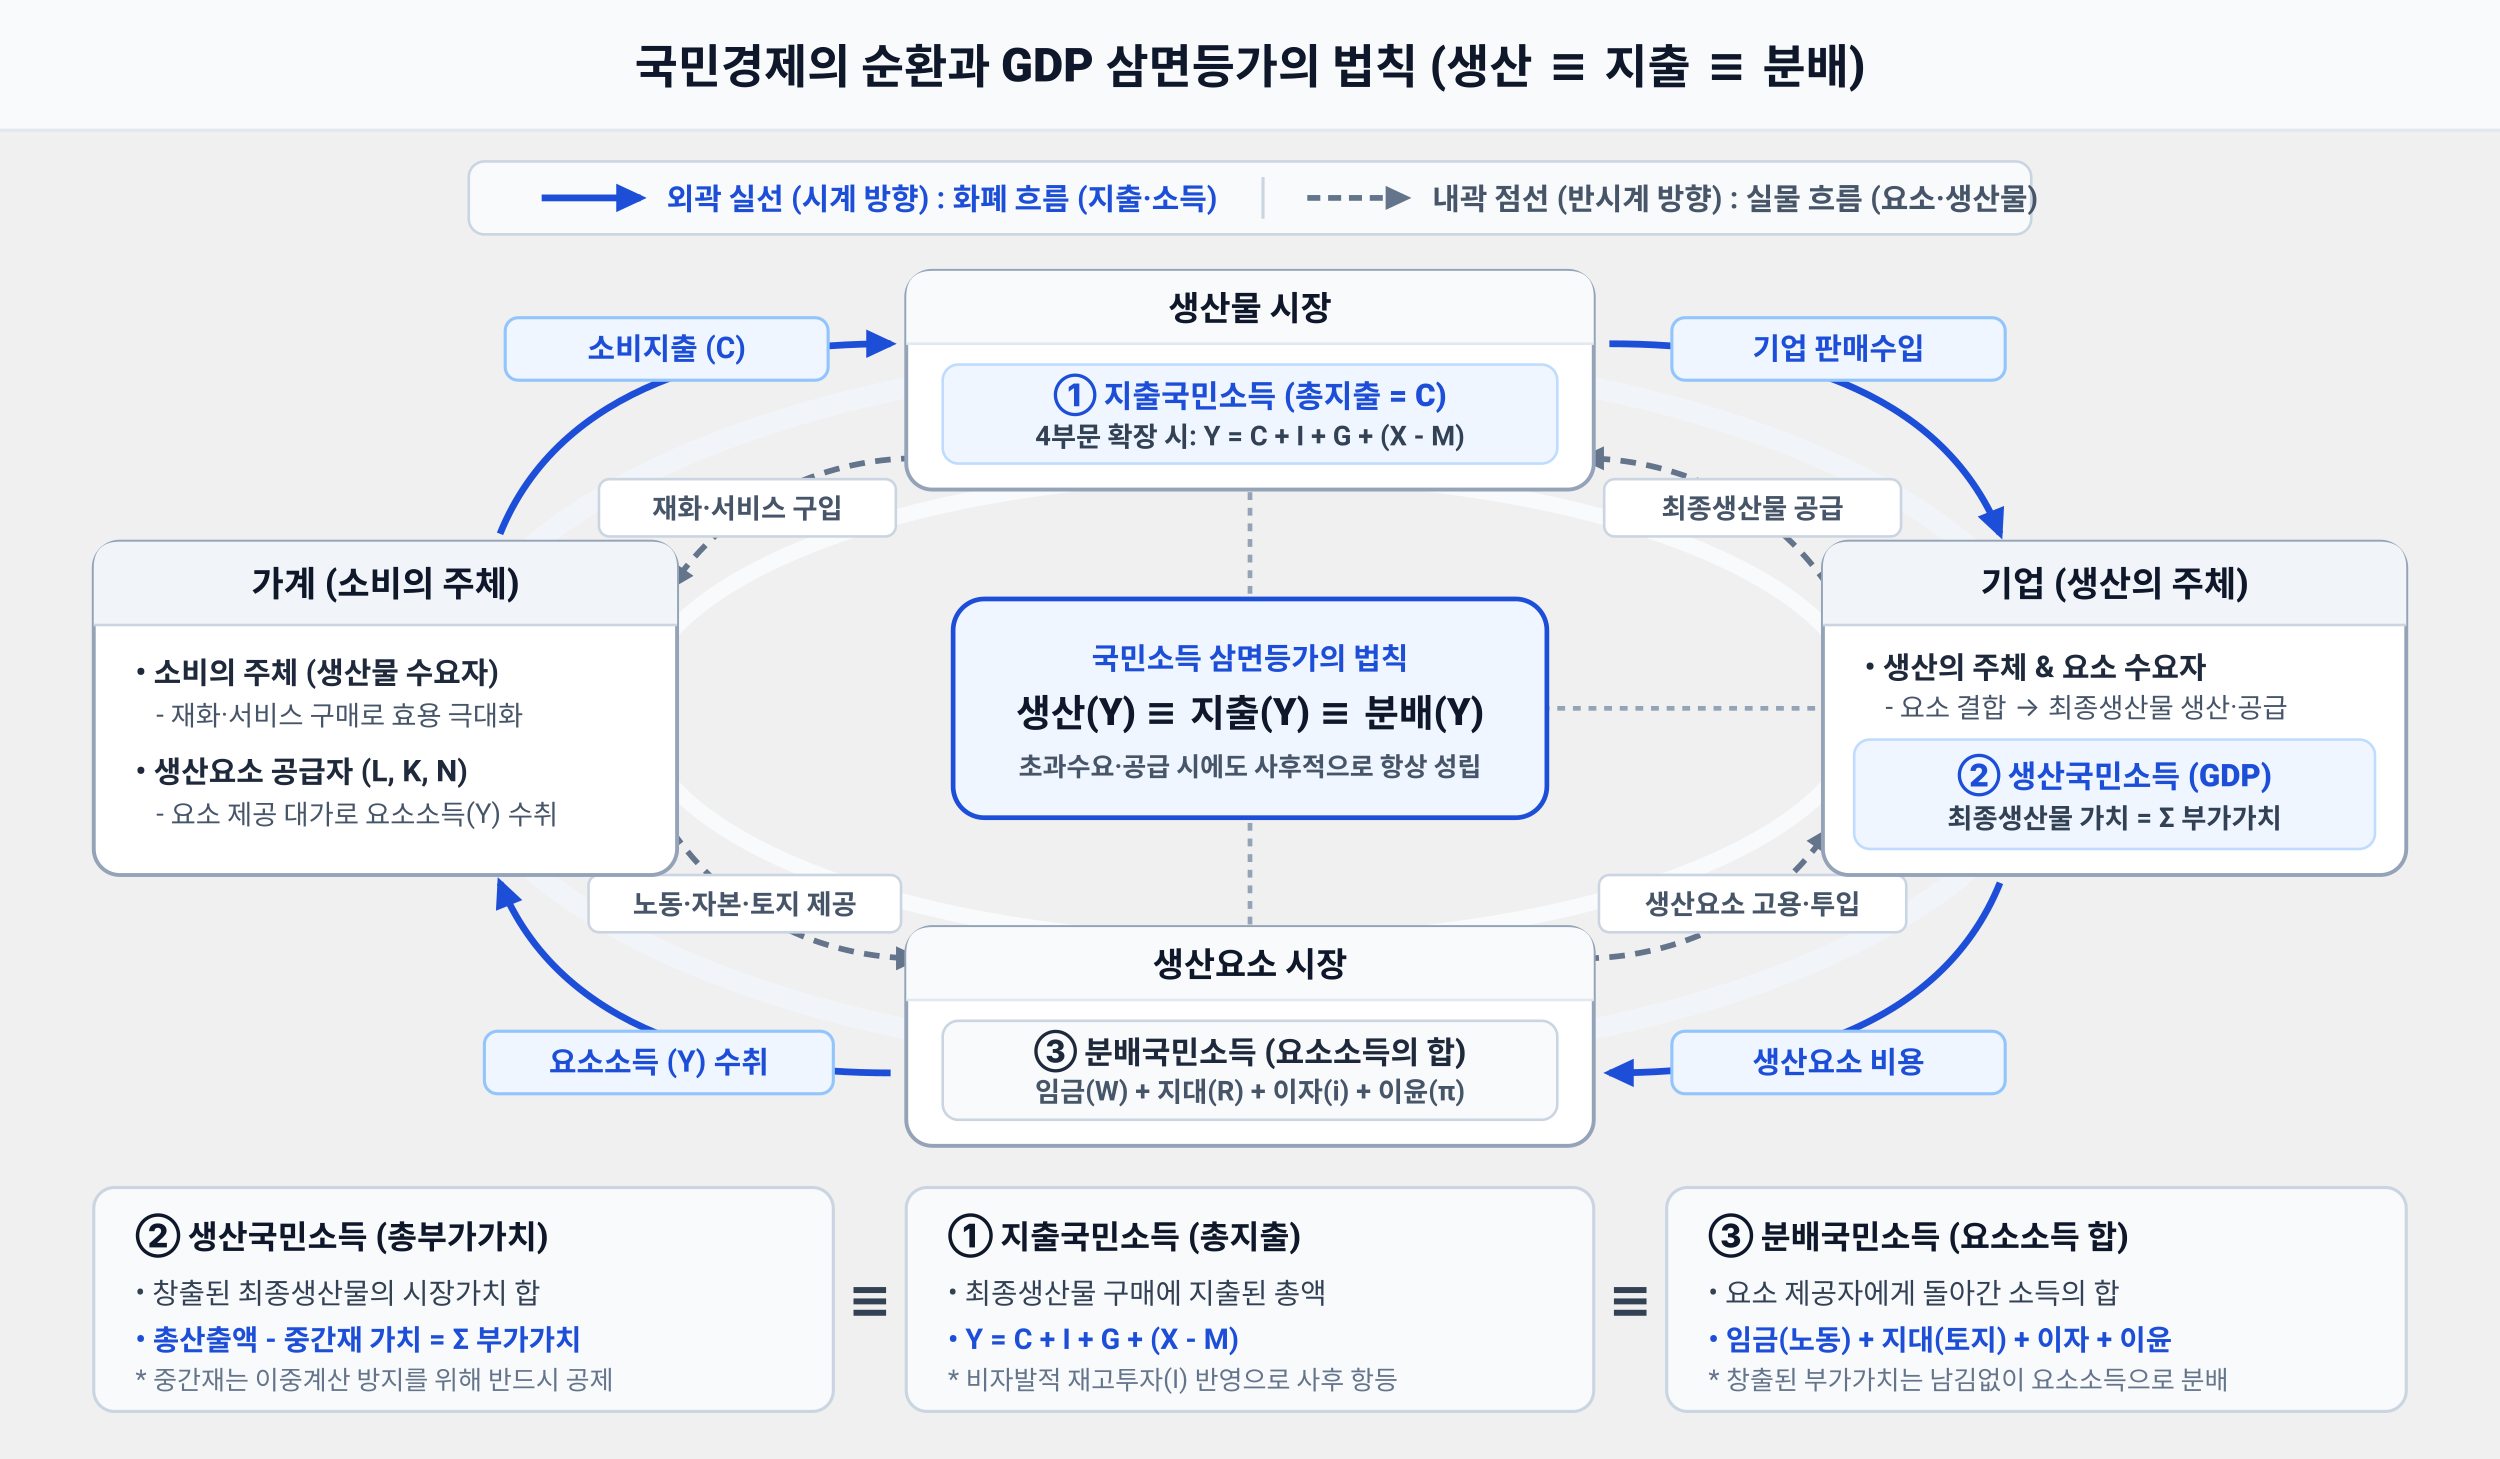
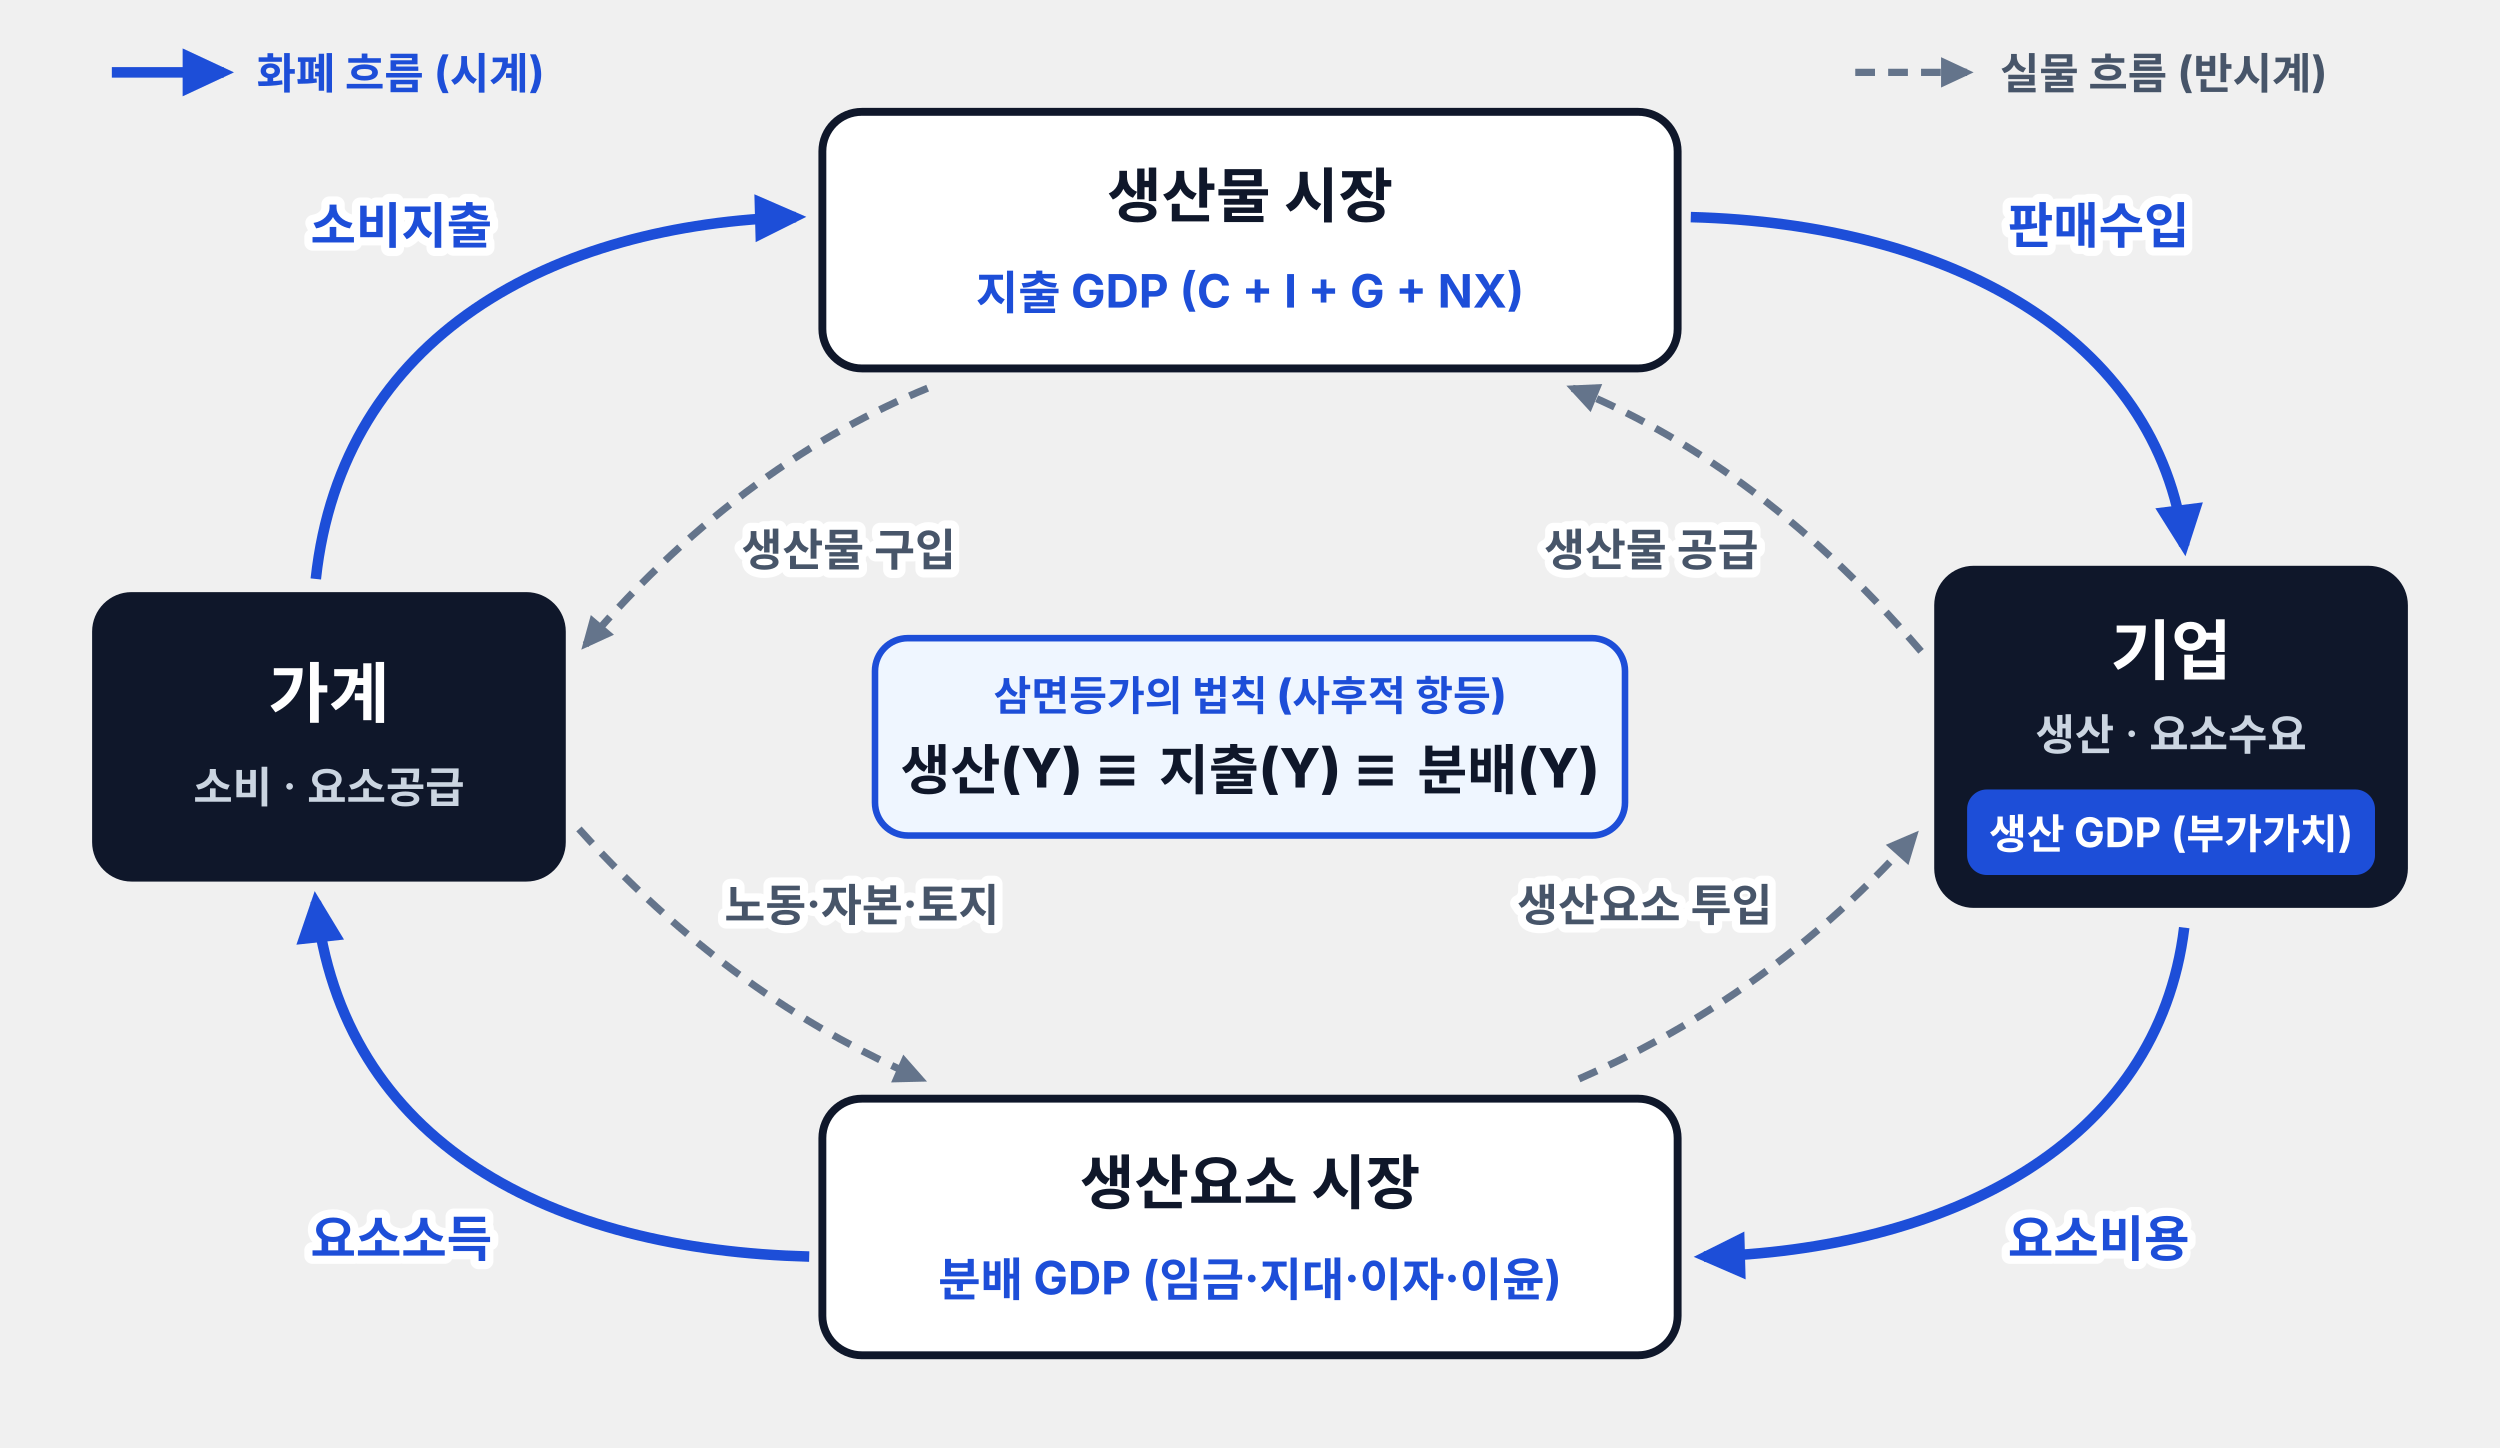
- <svg xmlns="http://www.w3.org/2000/svg" viewBox="0 0 960 560" width="100%" height="100%" style="background:#ffffff; font-family:'Pretendard', -apple-system, BlinkMacSystemFont, 'Segoe UI', Roboto, sans-serif;">
+ <svg xmlns="http://www.w3.org/2000/svg" viewBox="0 0 760 440" width="1140" height="660" style="background:#ffffff; font-family:'Pretendard', -apple-system, BlinkMacSystemFont, 'Apple SD Gothic Neo', sans-serif;">
  <defs>
-     <marker id="arrow-money" viewBox="0 0 10 10" refX="7" refY="5" markerWidth="6" markerHeight="6" orient="auto">
+     <style>
+       .halo { paint-order: stroke; stroke: #ffffff; stroke-width: 5px; stroke-linejoin: round; }
+     </style>
+     <marker id="arr-money" viewBox="0 0 10 10" refX="7" refY="5" markerWidth="6.5" markerHeight="6.5" orient="auto">
      <path d="M 1 1.5 L 8.5 5 L 1 8.5 z" fill="#1d4ed8" />
    </marker>
-     <marker id="arrow-real" viewBox="0 0 10 10" refX="7" refY="5" markerWidth="6" markerHeight="6" orient="auto">
+     <marker id="arr-real" viewBox="0 0 10 10" refX="7" refY="5" markerWidth="6" markerHeight="6" orient="auto">
      <path d="M 1 1.5 L 8.5 5 L 1 8.5 z" fill="#64748b" />
    </marker>
  </defs>
-   <rect x="0" y="0" width="960" height="50" fill="#f8fafc" />
-   <text x="480" y="32" font-size="18" font-weight="800" text-anchor="middle" fill="#0f172a">국민경제의 순환과 GDP 삼면등가의 법칙 (생산 ≡ 지출 ≡ 분배)</text>
-   <line x1="0" y1="50" x2="960" y2="50" stroke="#e2e8f0" stroke-width="1.2" />
-   <g transform="translate(180, 62)">
-     <rect x="0" y="0" width="600" height="28" rx="6" fill="#f8fafc" stroke="#cbd5e1" stroke-width="1" />
-     <line x1="28" y1="14" x2="66" y2="14" stroke="#1d4ed8" stroke-width="2.6" marker-end="url(#arrow-money)" />
-     <text x="76" y="18.5" font-size="11.5" font-weight="700" fill="#1d4ed8">외곽 실선 (시계 방향) : 화폐 흐름 (지출·소득)</text>
-     <line x1="305" y1="6" x2="305" y2="22" stroke="#cbd5e1" stroke-width="1.2" />
-     <line x1="322" y1="14" x2="360" y2="14" stroke="#64748b" stroke-width="2.2" stroke-dasharray="5,3" marker-end="url(#arrow-real)" />
-     <text x="370" y="18.5" font-size="11.5" font-weight="700" fill="#475569">내곽 점선 (반시계 방향) : 실물 흐름 (요소·생산물)</text>
-   </g>
-   <ellipse cx="480" cy="272" rx="310" ry="136" fill="none" stroke="#f1f5f9" stroke-width="8" />
-   <ellipse cx="480" cy="272" rx="235" ry="90" fill="none" stroke="#f8fafc" stroke-width="6" />
-   <path d="M 192 205 C 215 148, 280 132, 342 132" fill="none" stroke="#1d4ed8" stroke-width="2.6" marker-end="url(#arrow-money)" />
-   <g transform="translate(194, 122)">
-     <rect x="0" y="0" width="124" height="24" rx="5" fill="#eff6ff" stroke="#93c5fd" stroke-width="1.2" />
-     <text x="62" y="16" font-size="11.5" font-weight="700" fill="#1d4ed8" text-anchor="middle">소비지출 (C)</text>
-   </g>
-   <path d="M 618 132 C 680 132, 745 148, 768 205" fill="none" stroke="#1d4ed8" stroke-width="2.6" marker-end="url(#arrow-money)" />
-   <g transform="translate(642, 122)">
-     <rect x="0" y="0" width="128" height="24" rx="5" fill="#eff6ff" stroke="#93c5fd" stroke-width="1.2" />
-     <text x="64" y="16" font-size="11.5" font-weight="700" fill="#1d4ed8" text-anchor="middle">기업 판매수입</text>
-   </g>
-   <path d="M 768 339 C 745 396, 680 412, 618 412" fill="none" stroke="#1d4ed8" stroke-width="2.6" marker-end="url(#arrow-money)" />
-   <g transform="translate(642, 396)">
-     <rect x="0" y="0" width="128" height="24" rx="5" fill="#eff6ff" stroke="#93c5fd" stroke-width="1.2" />
-     <text x="64" y="16" font-size="11.5" font-weight="700" fill="#1d4ed8" text-anchor="middle">생산요소 비용</text>
-   </g>
-   <path d="M 342 412 C 280 412, 215 396, 192 339" fill="none" stroke="#1d4ed8" stroke-width="2.6" marker-end="url(#arrow-money)" />
-   <g transform="translate(186, 396)">
-     <rect x="0" y="0" width="134" height="24" rx="5" fill="#eff6ff" stroke="#93c5fd" stroke-width="1.2" />
-     <text x="67" y="16" font-size="11.5" font-weight="700" fill="#1d4ed8" text-anchor="middle">요소소득 (Y) 수취</text>
-   </g>
-   <path d="M 702 225 C 675 186, 635 176, 608 176" fill="none" stroke="#64748b" stroke-width="2.2" stroke-dasharray="6,4" marker-end="url(#arrow-real)" />
-   <g transform="translate(616, 184)">
-     <rect x="0" y="0" width="114" height="22" rx="4" fill="#ffffff" stroke="#cbd5e1" stroke-width="1" />
-     <text x="57" y="15" font-size="10.5" font-weight="700" fill="#475569" text-anchor="middle">최종생산물 공급</text>
-   </g>
-   <path d="M 352 176 C 325 176, 285 186, 258 225" fill="none" stroke="#64748b" stroke-width="2.2" stroke-dasharray="6,4" marker-end="url(#arrow-real)" />
-   <g transform="translate(230, 184)">
-     <rect x="0" y="0" width="114" height="22" rx="4" fill="#ffffff" stroke="#cbd5e1" stroke-width="1" />
-     <text x="57" y="15" font-size="10.5" font-weight="700" fill="#475569" text-anchor="middle">재화·서비스 구입</text>
-   </g>
-   <path d="M 258 319 C 285 358, 325 368, 352 368" fill="none" stroke="#64748b" stroke-width="2.2" stroke-dasharray="6,4" marker-end="url(#arrow-real)" />
-   <g transform="translate(226, 336)">
-     <rect x="0" y="0" width="120" height="22" rx="4" fill="#ffffff" stroke="#cbd5e1" stroke-width="1" />
-     <text x="60" y="15" font-size="10.5" font-weight="700" fill="#475569" text-anchor="middle">노동·자본·토지 제공</text>
-   </g>
-   <path d="M 608 368 C 635 368, 675 358, 702 319" fill="none" stroke="#64748b" stroke-width="2.2" stroke-dasharray="6,4" marker-end="url(#arrow-real)" />
-   <g transform="translate(614, 336)">
-     <rect x="0" y="0" width="118" height="22" rx="4" fill="#ffffff" stroke="#cbd5e1" stroke-width="1" />
-     <text x="59" y="15" font-size="10.5" font-weight="700" fill="#475569" text-anchor="middle">생산요소 고용·투입</text>
-   </g>
-   <g transform="translate(348, 104)">
-     <rect x="0" y="0" width="264" height="84" rx="10" fill="#ffffff" stroke="#94a3b8" stroke-width="1.5" />
-     <path d="M 0 10 Q 0 0 10 0 L 254 0 Q 264 0 264 10 L 264 28 L 0 28 Z" fill="#f8fafc" />
-     <line x1="0" y1="28" x2="264" y2="28" stroke="#e2e8f0" stroke-width="1" />
-     <text x="132" y="19" font-size="13" font-weight="800" fill="#0f172a" text-anchor="middle">생산물 시장</text>
-     <rect x="14" y="36" width="236" height="38" rx="6" fill="#eff6ff" stroke="#bfdbfe" stroke-width="1" />
-     <text x="132" y="52" font-size="12" font-weight="800" fill="#1d4ed8" text-anchor="middle">① 지출국민소득 (총지출 = C)</text>
-     <text x="132" y="67" font-size="10.5" font-weight="600" fill="#334155" text-anchor="middle">4부문 확장 시: Y = C + I + G + (X - M)</text>
-   </g>
-   <g transform="translate(348, 356)">
-     <rect x="0" y="0" width="264" height="84" rx="10" fill="#ffffff" stroke="#94a3b8" stroke-width="1.5" />
-     <path d="M 0 10 Q 0 0 10 0 L 254 0 Q 264 0 264 10 L 264 28 L 0 28 Z" fill="#f8fafc" />
-     <line x1="0" y1="28" x2="264" y2="28" stroke="#e2e8f0" stroke-width="1" />
-     <text x="132" y="19" font-size="13" font-weight="800" fill="#0f172a" text-anchor="middle">생산요소 시장</text>
-     <rect x="14" y="36" width="236" height="38" rx="6" fill="#f8fafc" stroke="#cbd5e1" stroke-width="1" />
-     <text x="132" y="52" font-size="12" font-weight="800" fill="#1e293b" text-anchor="middle">③ 분배국민소득 (요소소득의 합)</text>
-     <text x="132" y="67" font-size="10.5" font-weight="600" fill="#475569" text-anchor="middle">임금(W) + 지대(R) + 이자(i) + 이윤(π)</text>
-   </g>
-   <g transform="translate(36, 208)">
-     <rect x="0" y="0" width="224" height="128" rx="10" fill="#ffffff" stroke="#94a3b8" stroke-width="1.5" />
-     <path d="M 0 10 Q 0 0 10 0 L 214 0 Q 224 0 224 10 L 224 32 L 0 32 Z" fill="#f1f5f9" />
-     <line x1="0" y1="32" x2="224" y2="32" stroke="#cbd5e1" stroke-width="1" />
-     <text x="112" y="21" font-size="13.5" font-weight="800" fill="#0f172a" text-anchor="middle">가계 (소비의 주체)</text>
-     <text x="16" y="54" font-size="11.5" font-weight="700" fill="#1e293b">• 소비의 주체 (생산물 수요자)</text>
-     <text x="24" y="70" font-size="10.5" fill="#475569">- 재화·서비스 구매로 효용 극대화</text>
-     <text x="16" y="92" font-size="11.5" font-weight="700" fill="#1e293b">• 생산요소 공급자 (L, K, N)</text>
-     <text x="24" y="108" font-size="10.5" fill="#475569">- 요소 제공 대가로 요소소득(Y) 수취</text>
-   </g>
-   <g transform="translate(700, 208)">
-     <rect x="0" y="0" width="224" height="128" rx="10" fill="#ffffff" stroke="#94a3b8" stroke-width="1.5" />
-     <path d="M 0 10 Q 0 0 10 0 L 214 0 Q 224 0 224 10 L 224 32 L 0 32 Z" fill="#f1f5f9" />
-     <line x1="0" y1="32" x2="224" y2="32" stroke="#cbd5e1" stroke-width="1" />
-     <text x="112" y="21" font-size="13.5" font-weight="800" fill="#0f172a" text-anchor="middle">기업 (생산의 주체)</text>
-     <text x="16" y="52" font-size="11.5" font-weight="700" fill="#1e293b">• 생산의 주체 &amp; 요소 수요자</text>
-     <text x="24" y="67" font-size="10.5" fill="#475569">- 요소 결합 → 최종생산물 생산·공급</text>
-     <rect x="12" y="76" width="200" height="42" rx="6" fill="#eff6ff" stroke="#bfdbfe" stroke-width="1" />
-     <text x="112" y="94" font-size="12" font-weight="800" fill="#1d4ed8" text-anchor="middle">② 생산국민소득 (GDP)</text>
-     <text x="112" y="110" font-size="10.5" font-weight="600" fill="#334155" text-anchor="middle">최종생산물 가치 = Σ 부가가치</text>
-   </g>
-   <g transform="translate(480, 272)">
-     <line x1="0" y1="-44" x2="0" y2="-84" stroke="#94a3b8" stroke-width="1.8" stroke-dasharray="3,3" />
-     <line x1="112" y1="0" x2="220" y2="0" stroke="#94a3b8" stroke-width="1.8" stroke-dasharray="3,3" />
-     <line x1="0" y1="44" x2="0" y2="84" stroke="#94a3b8" stroke-width="1.8" stroke-dasharray="3,3" />
-     <rect x="-114" y="-42" width="228" height="84" rx="12" fill="#eff6ff" stroke="#1d4ed8" stroke-width="1.8" />
-     <text x="0" y="-15" font-size="11.5" font-weight="800" fill="#1d4ed8" text-anchor="middle">국민소득 삼면등가의 법칙</text>
-     <text x="0" y="7" font-size="14.5" font-weight="800" fill="#0f172a" text-anchor="middle">생산(Y) ≡ 지출(Y) ≡ 분배(Y)</text>
-     <text x="0" y="26" font-size="10" font-weight="600" fill="#475569" text-anchor="middle">초과수요·공급 시에도 사후적으로 항상 성립</text>
-   </g>
-   <g transform="translate(36, 456)">
-     <g transform="translate(0, 0)">
-       <rect x="0" y="0" width="284" height="86" rx="8" fill="#f8fafc" stroke="#cbd5e1" stroke-width="1.2" />
-       <text x="16" y="23" font-size="12.5" font-weight="800" fill="#0f172a">② 생산국민소득 (총부가가치)</text>
-       <text x="16" y="44" font-size="11" fill="#334155">• 창출된 최종생산물의 시장가치 합</text>
-       <text x="16" y="62" font-size="11" font-weight="700" fill="#1d4ed8">• 총산출액 - 중간재 가치 = Σ 부가가치</text>
-       <text x="16" y="77" font-size="10" fill="#64748b">* 중간재는 이중계산 방지를 위해 반드시 공제</text>
-     </g>
-     <text x="298" y="50" font-size="20" font-weight="800" fill="#334155" text-anchor="middle">≡</text>
-     <g transform="translate(312, 0)">
-       <rect x="0" y="0" width="264" height="86" rx="8" fill="#f8fafc" stroke="#cbd5e1" stroke-width="1.2" />
-       <text x="16" y="23" font-size="12.5" font-weight="800" fill="#0f172a">① 지출국민소득 (총지출)</text>
-       <text x="16" y="44" font-size="11" fill="#334155">• 최종생산물 구매에 지출된 총액</text>
-       <text x="16" y="62" font-size="11" font-weight="700" fill="#1d4ed8">• Y = C + I + G + (X - M)</text>
-       <text x="16" y="77" font-size="10" fill="#64748b">* 비자발적 재고투자(I) 반영으로 사후 항등</text>
-     </g>
-     <text x="590" y="50" font-size="20" font-weight="800" fill="#334155" text-anchor="middle">≡</text>
-     <g transform="translate(604, 0)">
-       <rect x="0" y="0" width="284" height="86" rx="8" fill="#f8fafc" stroke="#cbd5e1" stroke-width="1.2" />
-       <text x="16" y="23" font-size="12.5" font-weight="800" fill="#0f172a">③ 분배국민소득 (요소소득 합)</text>
-       <text x="16" y="44" font-size="11" fill="#334155">• 요소 제공자에게 돌아간 소득의 합</text>
-       <text x="16" y="62" font-size="11" font-weight="700" fill="#1d4ed8">• 임금(노동) + 지대(토지) + 이자 + 이윤</text>
-       <text x="16" y="77" font-size="10" fill="#64748b">* 창출된 부가가치는 남김없이 요소소득으로 분배</text>
-     </g>
-   </g>
+   <line x1="34" y1="22" x2="68" y2="22" stroke="#1d4ed8" stroke-width="3.2" marker-end="url(#arr-money)" />
+   <text x="78" y="27" font-size="13" font-weight="700" fill="#1d4ed8">화폐 흐름 (시계)</text>
+   <line x1="564" y1="22" x2="598" y2="22" stroke="#64748b" stroke-width="2.2" stroke-dasharray="6,4" marker-end="url(#arr-real)" />
+   <text x="608" y="27" font-size="13" font-weight="700" fill="#475569">실물 흐름 (반시계)</text>
+   <path d="M 96 176 C 104 102, 168 68, 242 66" fill="none" stroke="#1d4ed8" stroke-width="3.2" marker-end="url(#arr-money)" />
+   <text x="122" y="74" font-size="15" font-weight="800" fill="#1d4ed8" text-anchor="middle" class="halo">소비지출</text>
+   <path d="M 514 66 C 592 68, 656 102, 664 166" fill="none" stroke="#1d4ed8" stroke-width="3.2" marker-end="url(#arr-money)" />
+   <text x="638" y="74" font-size="15" font-weight="800" fill="#1d4ed8" text-anchor="middle" class="halo">판매수입</text>
+   <path d="M 664 282 C 656 348, 592 380, 518 382" fill="none" stroke="#1d4ed8" stroke-width="3.2" marker-end="url(#arr-money)" />
+   <text x="638" y="382" font-size="15" font-weight="800" fill="#1d4ed8" text-anchor="middle" class="halo">요소비용</text>
+   <path d="M 246 382 C 168 380, 104 348, 96 274" fill="none" stroke="#1d4ed8" stroke-width="3.2" marker-end="url(#arr-money)" />
+   <text x="122" y="382" font-size="15" font-weight="800" fill="#1d4ed8" text-anchor="middle" class="halo">요소소득</text>
+   <path d="M 584 198 C 548 156, 512 132, 478 118" fill="none" stroke="#64748b" stroke-width="2.2" stroke-dasharray="6,4" marker-end="url(#arr-real)" />
+   <text x="502" y="172" font-size="13.5" font-weight="700" fill="#475569" text-anchor="middle" class="halo">생산물 공급</text>
+   <path d="M 282 118 C 248 132, 212 156, 178 196" fill="none" stroke="#64748b" stroke-width="2.2" stroke-dasharray="6,4" marker-end="url(#arr-real)" />
+   <text x="258" y="172" font-size="13.5" font-weight="700" fill="#475569" text-anchor="middle" class="halo">생산물 구입</text>
+   <path d="M 176 252 C 212 292, 248 314, 280 328" fill="none" stroke="#64748b" stroke-width="2.2" stroke-dasharray="6,4" marker-end="url(#arr-real)" />
+   <text x="262" y="280" font-size="13.5" font-weight="700" fill="#475569" text-anchor="middle" class="halo">노동·자본·토지</text>
+   <path d="M 480 328 C 512 314, 548 292, 582 254" fill="none" stroke="#64748b" stroke-width="2.2" stroke-dasharray="6,4" marker-end="url(#arr-real)" />
+   <text x="500" y="280" font-size="13.5" font-weight="700" fill="#475569" text-anchor="middle" class="halo">생산요소 투입</text>
+   <rect x="250" y="34" width="260" height="78" rx="12" fill="#ffffff" stroke="#0f172a" stroke-width="2.4" />
+   <text x="380" y="66" font-size="18" font-weight="800" fill="#0f172a" text-anchor="middle">생산물 시장</text>
+   <text x="380" y="94" font-size="14" font-weight="700" fill="#1d4ed8" text-anchor="middle">지출 GDP (C + I + G + NX)</text>
+   <rect x="250" y="334" width="260" height="78" rx="12" fill="#ffffff" stroke="#0f172a" stroke-width="2.4" />
+   <text x="380" y="366" font-size="18" font-weight="800" fill="#0f172a" text-anchor="middle">생산요소 시장</text>
+   <text x="380" y="394" font-size="14" font-weight="700" fill="#1d4ed8" text-anchor="middle">분배 GDP (임금·지대·이자·이윤)</text>
+   <rect x="28" y="180" width="144" height="88" rx="12" fill="#0f172a" />
+   <text x="100" y="218" font-size="20" font-weight="800" fill="#ffffff" text-anchor="middle">가계</text>
+   <text x="100" y="244" font-size="13" font-weight="600" fill="#cbd5e1" text-anchor="middle">소비 · 요소공급</text>
+   <rect x="588" y="172" width="144" height="104" rx="12" fill="#0f172a" />
+   <text x="660" y="205" font-size="20" font-weight="800" fill="#ffffff" text-anchor="middle">기업</text>
+   <text x="660" y="228" font-size="13" font-weight="600" fill="#cbd5e1" text-anchor="middle">생산 · 요소수요</text>
+   <rect x="598" y="240" width="124" height="26" rx="6" fill="#1d4ed8" />
+   <text x="660" y="258" font-size="12.5" font-weight="700" fill="#ffffff" text-anchor="middle">생산 GDP (부가가치)</text>
+   <rect x="266" y="194" width="228" height="60" rx="10" fill="#eff6ff" stroke="#1d4ed8" stroke-width="2" />
+   <text x="380" y="216" font-size="12.5" font-weight="800" fill="#1d4ed8" text-anchor="middle">삼면등가의 법칙 (사후적 항등)</text>
+   <text x="380" y="240" font-size="16.5" font-weight="800" fill="#0f172a" text-anchor="middle">생산(Y) ≡ 지출(Y) ≡ 분배(Y)</text>
</svg>
